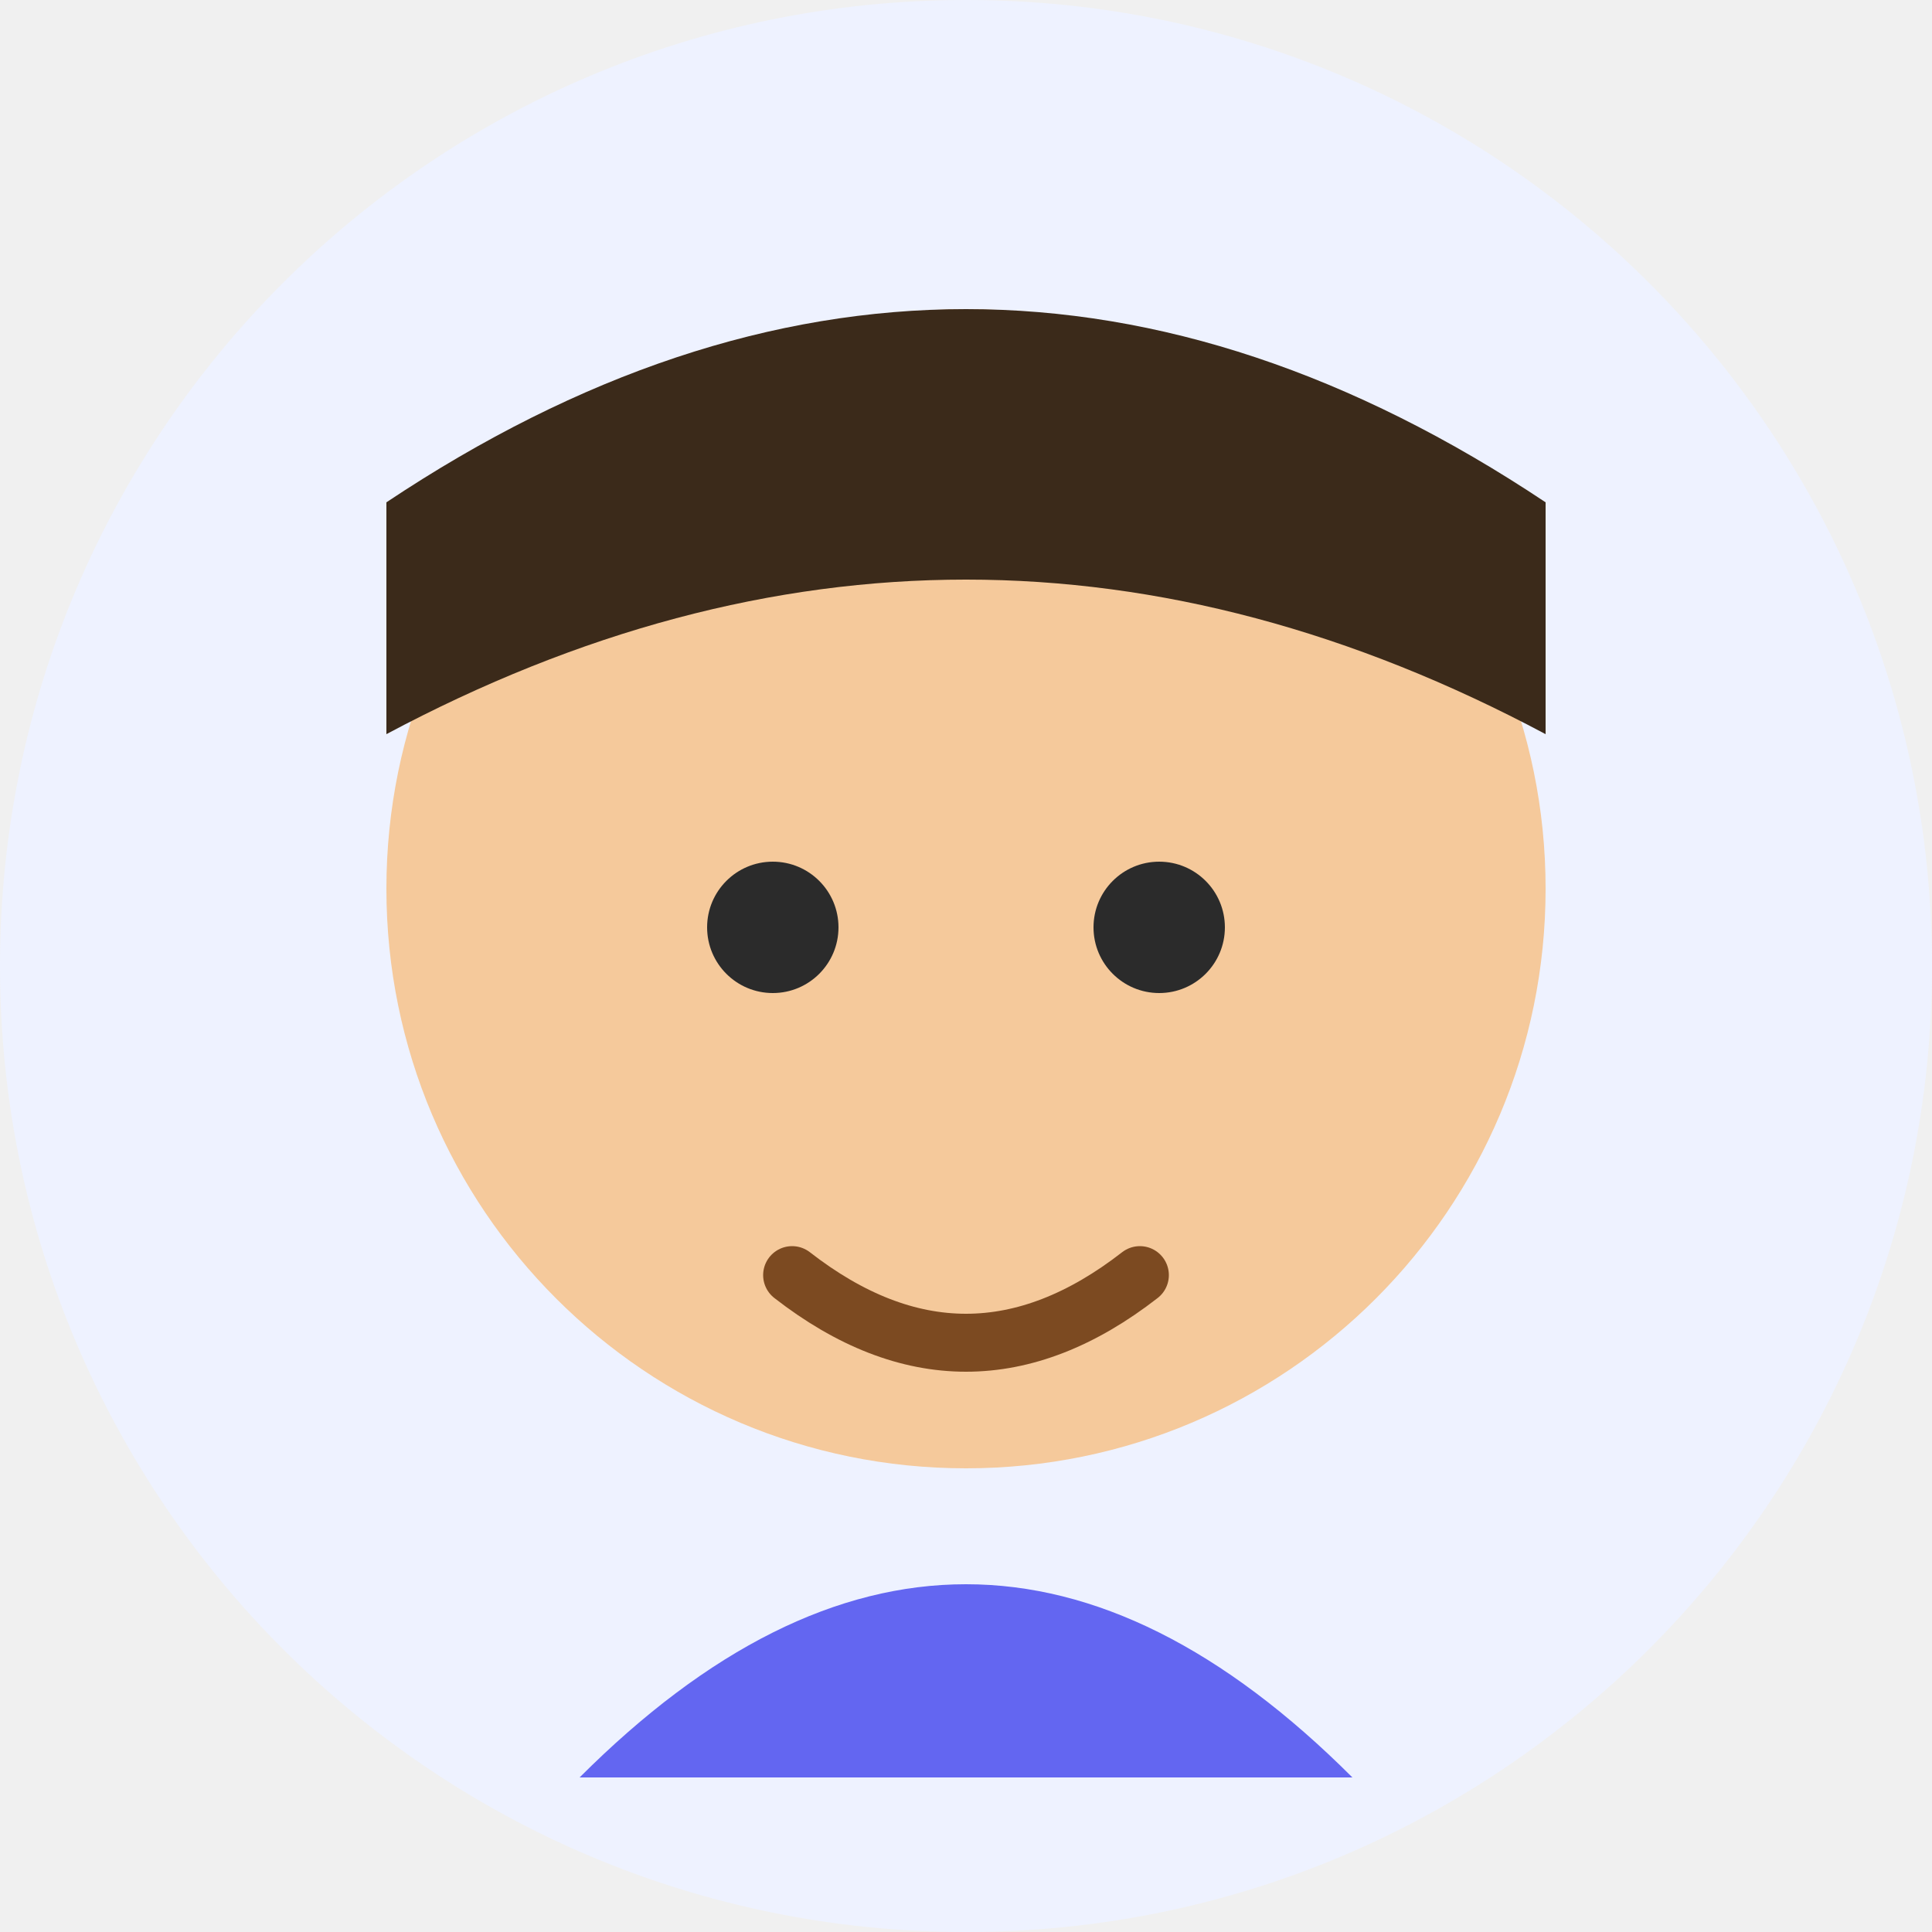
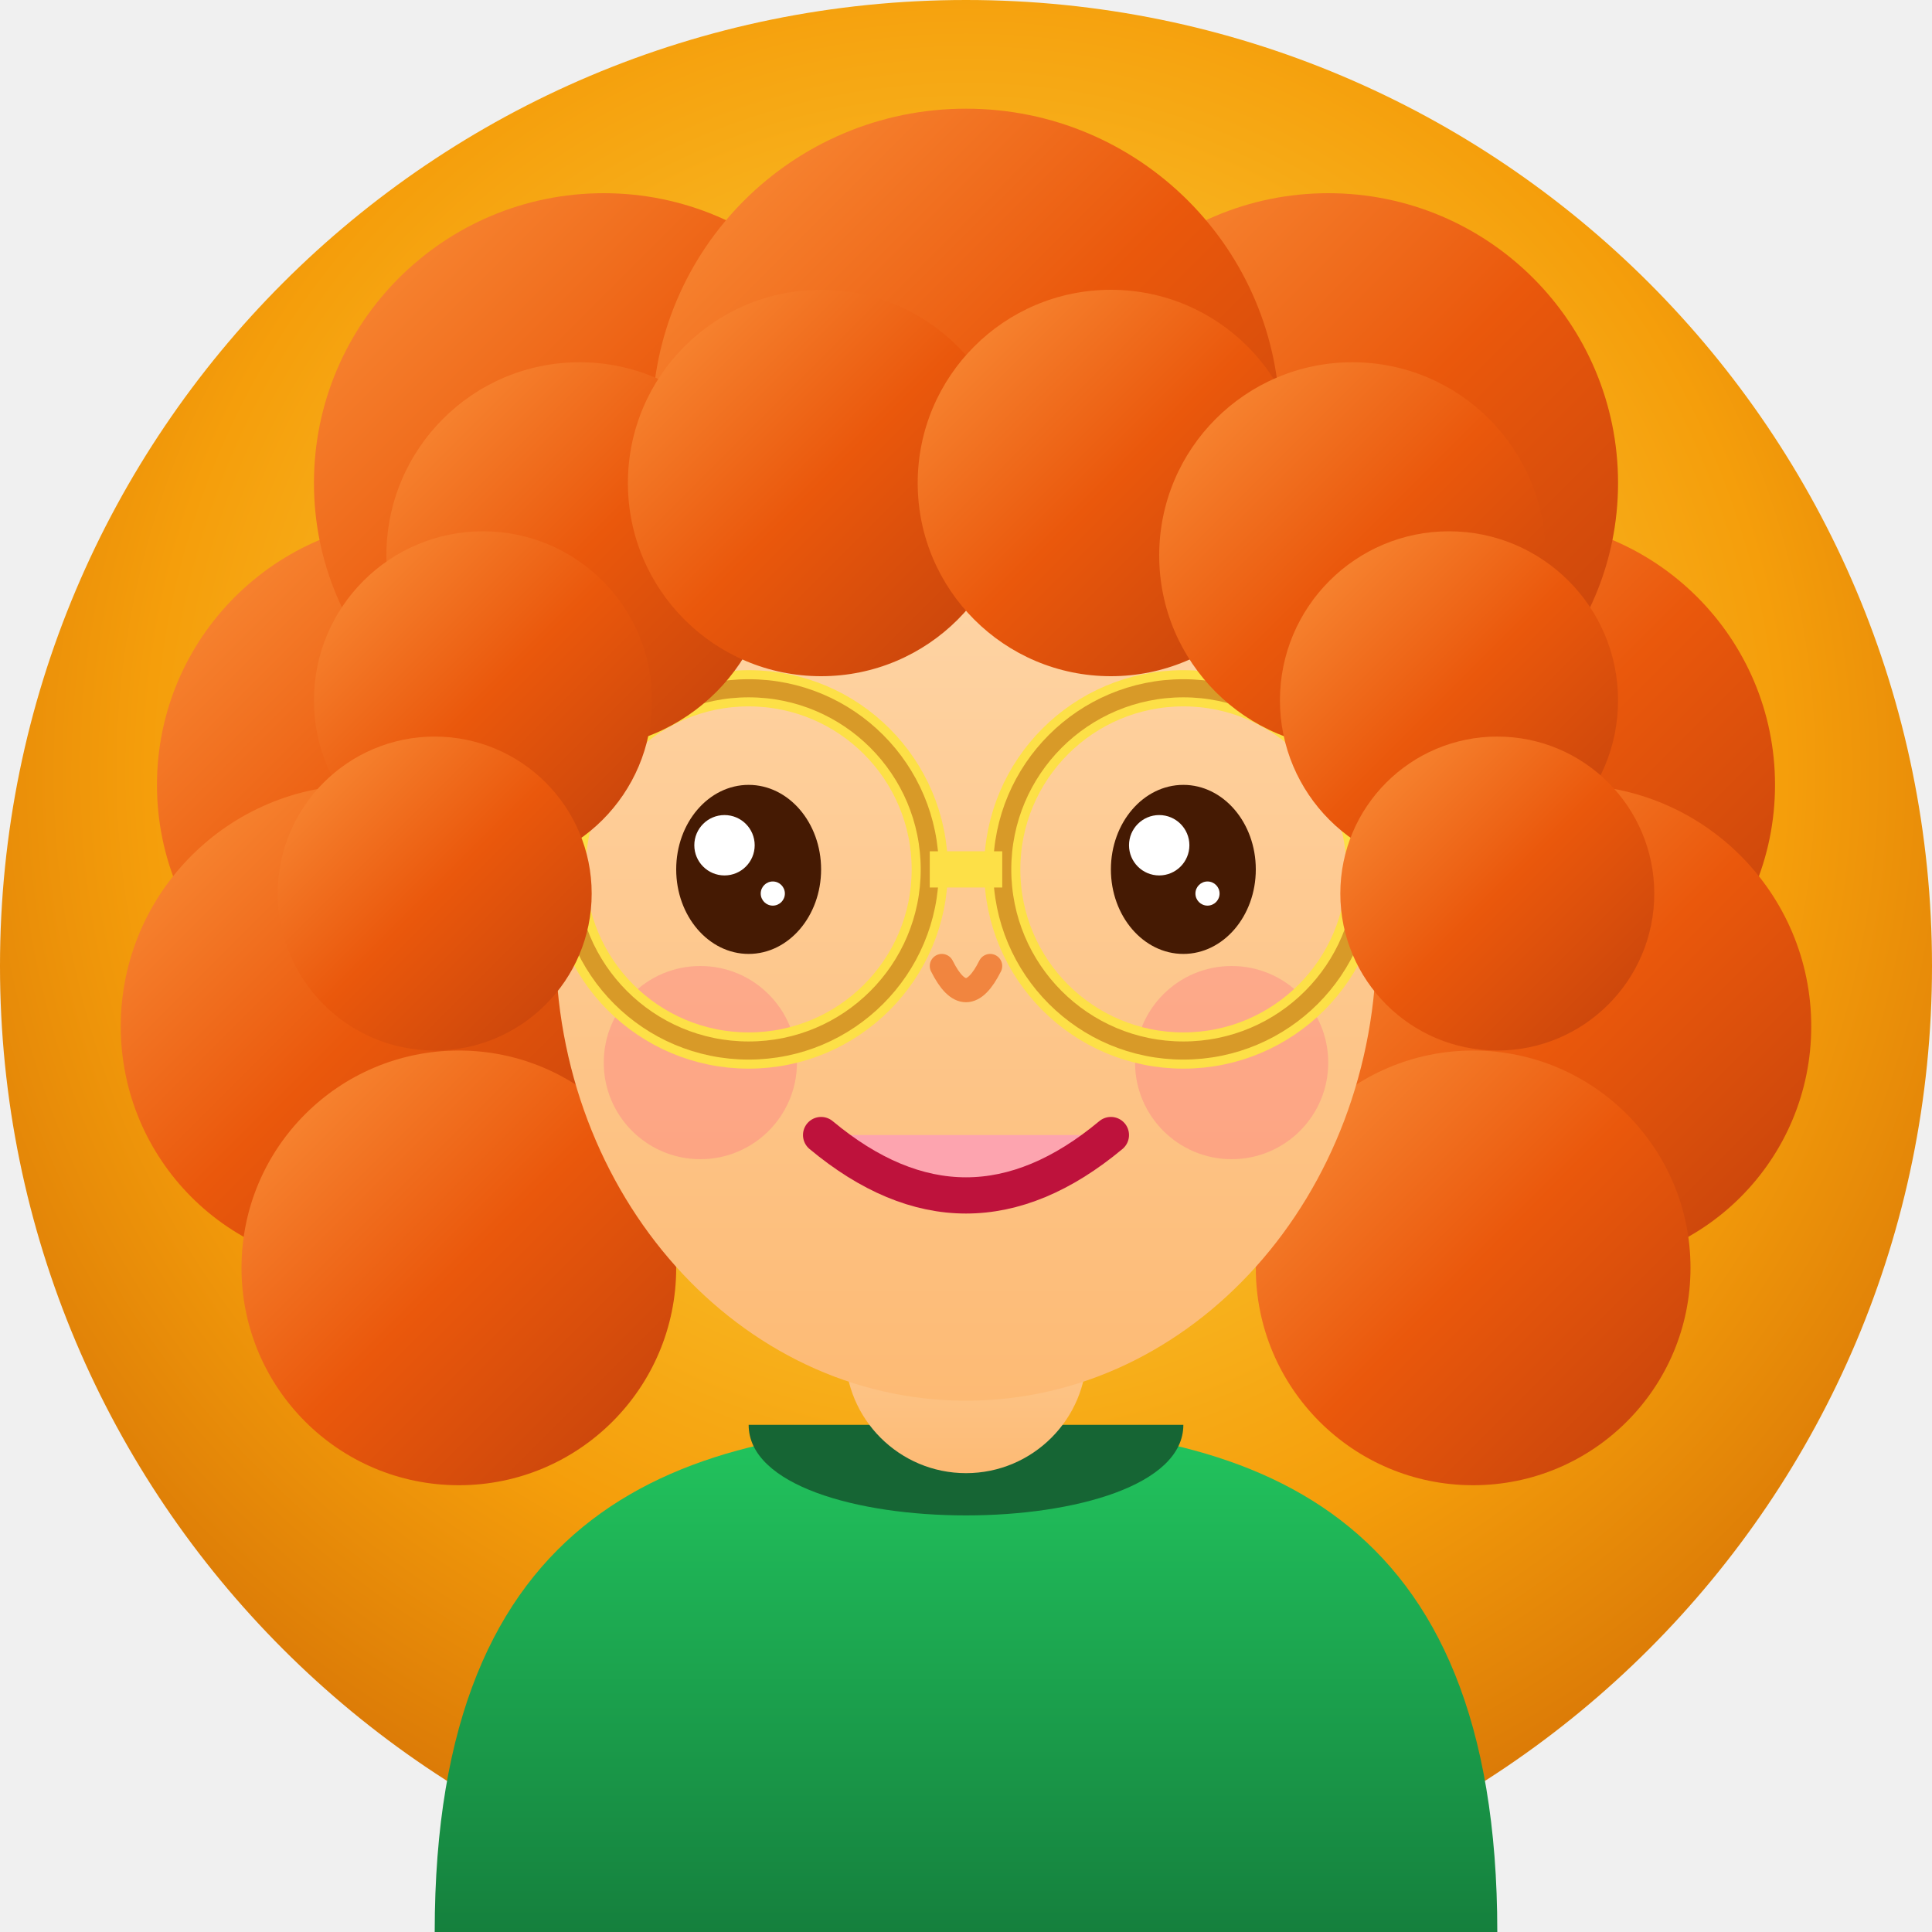
- <svg xmlns="http://www.w3.org/2000/svg" viewBox="0 0 100 100">
-   <rect width="100" height="100" rx="50" fill="#EEF2FF" />
-   <circle cx="50" cy="46" r="30" fill="#F5C99B" />
-   <path d="M20 26 Q50 6 80 26 L80 38 Q50 22 20 38 Z" fill="#3B2A1A" />
-   <circle cx="40" cy="48" r="3.4" fill="#2B2B2B" />
-   <circle cx="60" cy="48" r="3.4" fill="#2B2B2B" />
-   <path d="M41 66 Q50 73 59 66" stroke="#7C4A21" stroke-width="3" fill="none" stroke-linecap="round" />
-   <path d="M30 92 Q50 72 70 92 Z" fill="#6366F1" />
+ <svg xmlns="http://www.w3.org/2000/svg" viewBox="0 0 160 160" width="100%" height="100%">
+   <defs>
+     <radialGradient id="bgGrad1" cx="50%" cy="40%" r="60%">
+       <stop offset="0%" stop-color="#FDE047" />
+       <stop offset="70%" stop-color="#F59E0B" />
+       <stop offset="100%" stop-color="#D97706" />
+     </radialGradient>
+     <linearGradient id="skinGrad1" x1="0%" y1="0%" x2="0%" y2="100%">
+       <stop offset="0%" stop-color="#FED7AA" />
+       <stop offset="100%" stop-color="#FDBA74" />
+     </linearGradient>
+     <linearGradient id="hairGrad1" x1="0%" y1="0%" x2="100%" y2="100%">
+       <stop offset="0%" stop-color="#FB923C" />
+       <stop offset="50%" stop-color="#EA580C" />
+       <stop offset="100%" stop-color="#C2410C" />
+     </linearGradient>
+     <linearGradient id="sweaterGrad1" x1="0%" y1="0%" x2="0%" y2="100%">
+       <stop offset="0%" stop-color="#22C55E" />
+       <stop offset="100%" stop-color="#15803D" />
+     </linearGradient>
+   </defs>
+   <circle cx="80" cy="80" r="80" fill="url(#bgGrad1)" />
+   <g fill="url(#hairGrad1)">
+     <circle cx="35" cy="65" r="22" />
+     <circle cx="30" cy="85" r="20" />
+     <circle cx="38" cy="105" r="18" />
+     <circle cx="125" cy="65" r="22" />
+     <circle cx="130" cy="85" r="20" />
+     <circle cx="122" cy="105" r="18" />
+     <circle cx="50" cy="40" r="24" />
+     <circle cx="110" cy="40" r="24" />
+     <circle cx="80" cy="35" r="26" />
+   </g>
+   <path d="M36 160 C36 125 56 118 80 118 C104 118 124 125 124 160 Z" fill="url(#sweaterGrad1)" />
+   <path d="M62 118 C62 128 98 128 98 118 Z" fill="#166534" />
+   <rect x="70" y="98" width="20" height="24" rx="10" fill="url(#skinGrad1)" />
+   <ellipse cx="80" cy="78" rx="34" ry="38" fill="url(#skinGrad1)" />
+   <circle cx="58" cy="88" r="8" fill="#FB7185" opacity="0.35" />
+   <circle cx="102" cy="88" r="8" fill="#FB7185" opacity="0.35" />
+   <path d="M78 80 Q80 84 82 80" stroke="#EA580C" stroke-width="2" stroke-linecap="round" fill="none" opacity="0.6" />
+   <ellipse cx="62" cy="72" rx="6" ry="7" fill="#451A03" />
+   <ellipse cx="98" cy="72" rx="6" ry="7" fill="#451A03" />
+   <circle cx="60" cy="70" r="2.5" fill="#FFFFFF" />
+   <circle cx="64" cy="74" r="1" fill="#FFFFFF" />
+   <circle cx="96" cy="70" r="2.5" fill="#FFFFFF" />
+   <circle cx="100" cy="74" r="1" fill="#FFFFFF" />
+   <path d="M68 94 Q80 104 92 94" stroke="#BE123C" stroke-width="3" stroke-linecap="round" fill="#FDA4AF" />
+   <circle cx="62" cy="72" r="15" stroke="#FDE047" stroke-width="3" fill="none" />
+   <circle cx="62" cy="72" r="15" stroke="#B45309" stroke-width="1.5" fill="none" opacity="0.5" />
+   <circle cx="98" cy="72" r="15" stroke="#FDE047" stroke-width="3" fill="none" />
+   <circle cx="98" cy="72" r="15" stroke="#B45309" stroke-width="1.5" fill="none" opacity="0.5" />
+   <path d="M77 72 L83 72" stroke="#FDE047" stroke-width="3" />
+   <g fill="url(#hairGrad1)">
+     <circle cx="48" cy="46" r="16" />
+     <circle cx="68" cy="40" r="16" />
+     <circle cx="92" cy="40" r="16" />
+     <circle cx="112" cy="46" r="16" />
+     <circle cx="40" cy="58" r="14" />
+     <circle cx="120" cy="58" r="14" />
+     <circle cx="36" cy="74" r="13" />
+     <circle cx="124" cy="74" r="13" />
+   </g>
</svg>
